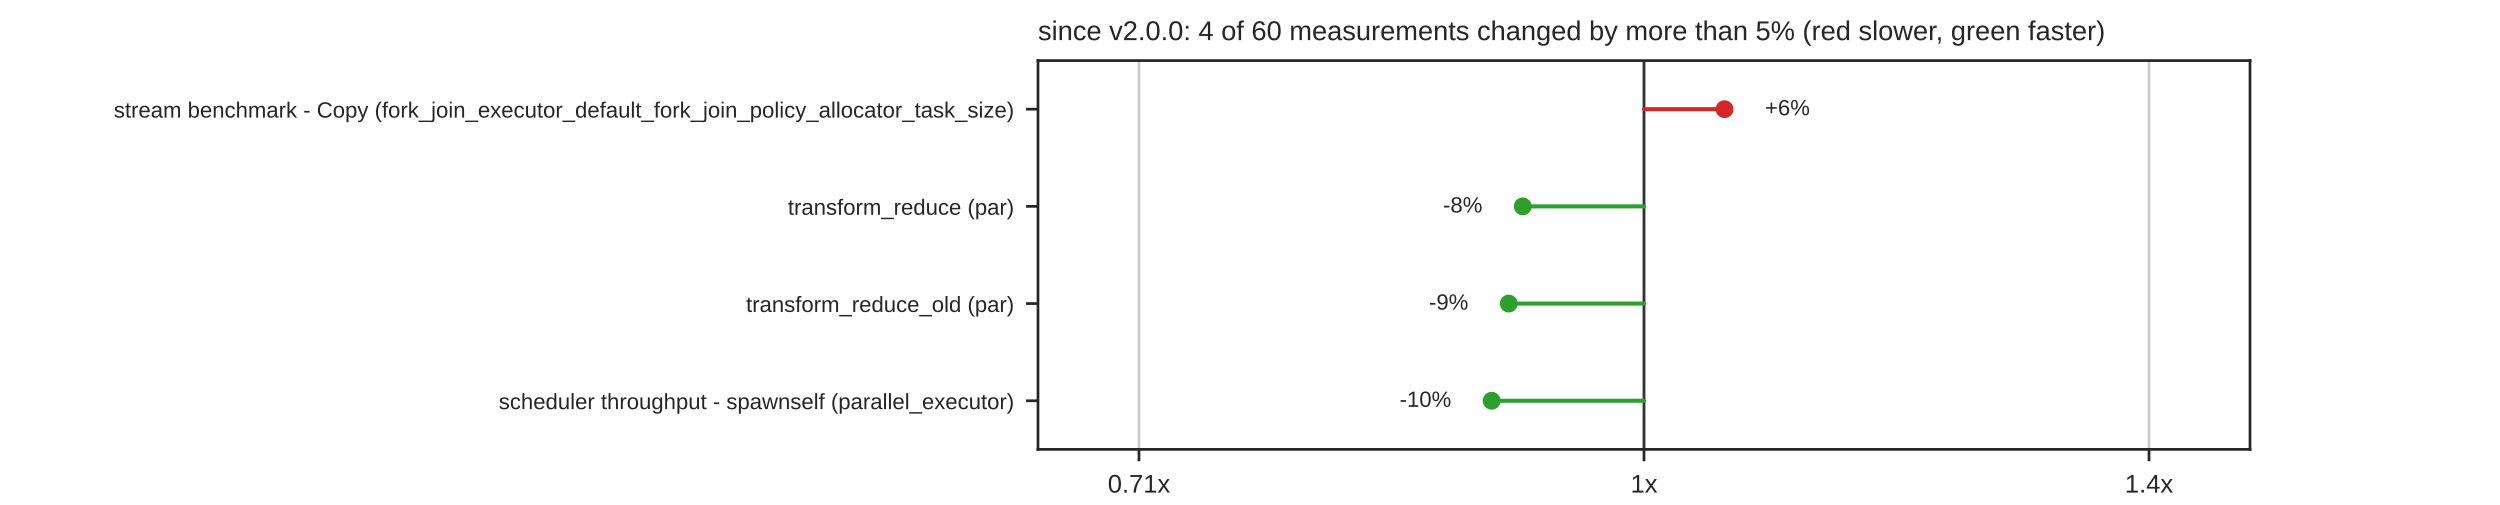
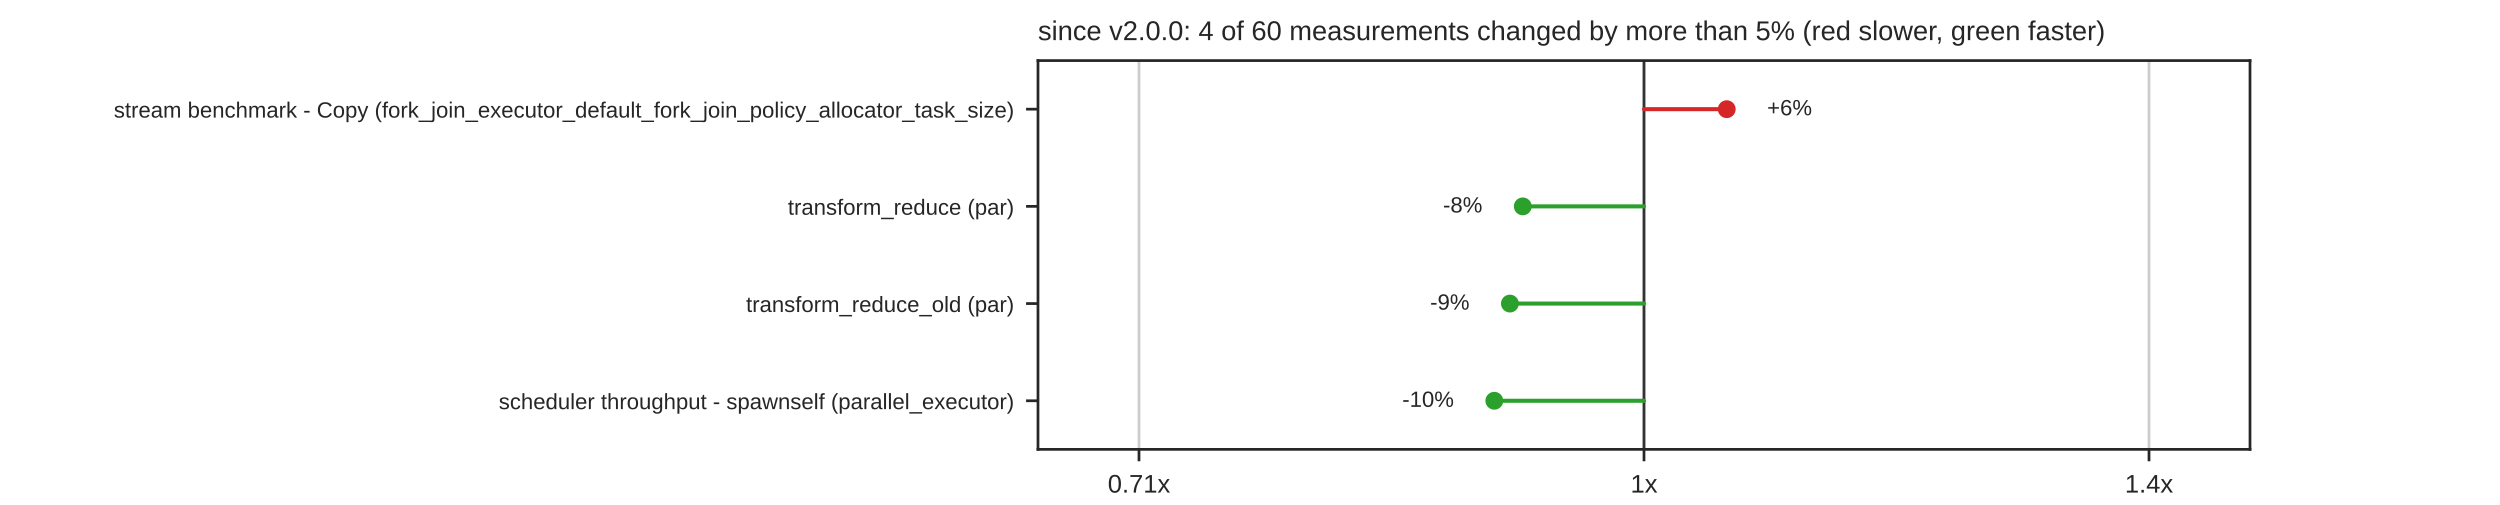
<svg xmlns="http://www.w3.org/2000/svg" xmlns:xlink="http://www.w3.org/1999/xlink" width="734.4pt" height="148.32pt" viewBox="0 0 734.4 148.32" version="1.1">
  <defs>
    <style type="text/css">*{stroke-linejoin: round; stroke-linecap: butt}</style>
  </defs>
  <g id="figure_1">
    <g id="patch_1">
      <path d="M 0 148.32  L 734.4 148.32  L 734.4 0  L 0 0  z " style="fill: #ffffff" />
    </g>
    <g id="axes_1">
      <g id="patch_2">
        <path d="M 304.92 132.005  L 660.96 132.005  L 660.96 17.798  L 304.92 17.798  z " style="fill: #ffffff" />
      </g>
      <g id="matplotlib.axis_1">
        <g id="xtick_1">
          <g id="line2d_1">
            <path d="M 334.59 132.005  L 334.59 17.798  " clip-path="url(#p85da25dd6e)" style="fill: none; stroke: #cccccc; stroke-width: 0.8; stroke-linecap: round" />
          </g>
          <g id="line2d_2">
            <defs>
              <path id="mdfc5214045" d="M 0 0  L 0 3.5  " style="stroke: #262626; stroke-width: 0.8" />
            </defs>
            <g>
              <use xlink:href="#mdfc5214045" x="334.59" y="132.005" style="fill: #262626; stroke: #262626; stroke-width: 0.8" />
            </g>
          </g>
          <g id="text_1">
            <text style="fill: #262626; font: 7.5px 'Arial', 'DejaVu Sans', 'Liberation Sans', 'Bitstream Vera Sans', sans-serif; text-anchor: middle" x="334.59" y="144.704" transform="rotate(-0 334.59 144.7036)">0.71x</text>
          </g>
        </g>
        <g id="xtick_2">
          <g id="line2d_3">
            <path d="M 482.94 132.005  L 482.94 17.798  " clip-path="url(#p85da25dd6e)" style="fill: none; stroke: #cccccc; stroke-width: 0.8; stroke-linecap: round" />
          </g>
          <g id="line2d_4">
            <g>
              <use xlink:href="#mdfc5214045" x="482.94" y="132.005" style="fill: #262626; stroke: #262626; stroke-width: 0.8" />
            </g>
          </g>
          <g id="text_2">
            <text style="fill: #262626; font: 7.5px 'Arial', 'DejaVu Sans', 'Liberation Sans', 'Bitstream Vera Sans', sans-serif; text-anchor: middle" x="482.94" y="144.704" transform="rotate(-0 482.94 144.7036)">1x</text>
          </g>
        </g>
        <g id="xtick_3">
          <g id="line2d_5">
            <path d="M 631.29 132.005  L 631.29 17.798  " clip-path="url(#p85da25dd6e)" style="fill: none; stroke: #cccccc; stroke-width: 0.8; stroke-linecap: round" />
          </g>
          <g id="line2d_6">
            <g>
              <use xlink:href="#mdfc5214045" x="631.29" y="132.005" style="fill: #262626; stroke: #262626; stroke-width: 0.8" />
            </g>
          </g>
          <g id="text_3">
            <text style="fill: #262626; font: 7.5px 'Arial', 'DejaVu Sans', 'Liberation Sans', 'Bitstream Vera Sans', sans-serif; text-anchor: middle" x="631.29" y="144.704" transform="rotate(-0 631.29 144.7036)">1.4x</text>
          </g>
        </g>
      </g>
      <g id="matplotlib.axis_2">
        <g id="ytick_1">
          <g id="line2d_7">
            <defs>
              <path id="m414165cd4d" d="M 0 0  L -3.5 0  " style="stroke: #262626; stroke-width: 0.8" />
            </defs>
            <g>
              <use xlink:href="#m414165cd4d" x="304.92" y="32.074" style="fill: #262626; stroke: #262626; stroke-width: 0.8" />
            </g>
          </g>
          <g id="text_4">
            <text style="fill: #262626; font: 6.5px 'Arial', 'DejaVu Sans', 'Liberation Sans', 'Bitstream Vera Sans', sans-serif; text-anchor: end" x="297.92" y="34.544" transform="rotate(-0 297.92 34.54369)">stream benchmark - Copy (fork_join_executor_default_fork_join_policy_allocator_task_size)</text>
          </g>
        </g>
        <g id="ytick_2">
          <g id="line2d_8">
            <g>
              <use xlink:href="#m414165cd4d" x="304.92" y="60.626" style="fill: #262626; stroke: #262626; stroke-width: 0.8" />
            </g>
          </g>
          <g id="text_5">
            <text style="fill: #262626; font: 6.5px 'Arial', 'DejaVu Sans', 'Liberation Sans', 'Bitstream Vera Sans', sans-serif; text-anchor: end" x="297.92" y="63.095" transform="rotate(-0 297.92 63.09529)">transform_reduce (par)</text>
          </g>
        </g>
        <g id="ytick_3">
          <g id="line2d_9">
            <g>
              <use xlink:href="#m414165cd4d" x="304.92" y="89.177" style="fill: #262626; stroke: #262626; stroke-width: 0.8" />
            </g>
          </g>
          <g id="text_6">
            <text style="fill: #262626; font: 6.5px 'Arial', 'DejaVu Sans', 'Liberation Sans', 'Bitstream Vera Sans', sans-serif; text-anchor: end" x="297.92" y="91.647" transform="rotate(-0 297.92 91.64689)">transform_reduce_old (par)</text>
          </g>
        </g>
        <g id="ytick_4">
          <g id="line2d_10">
            <g>
              <use xlink:href="#m414165cd4d" x="304.92" y="117.729" style="fill: #262626; stroke: #262626; stroke-width: 0.8" />
            </g>
          </g>
          <g id="text_7">
            <text style="fill: #262626; font: 6.5px 'Arial', 'DejaVu Sans', 'Liberation Sans', 'Bitstream Vera Sans', sans-serif; text-anchor: end" x="297.92" y="120.198" transform="rotate(-0 297.92 120.1985)">scheduler throughput - spawnself (parallel_executor)</text>
          </g>
        </g>
      </g>
      <g id="line2d_11">
        <path d="M 482.94 132.005  L 482.94 17.798  " clip-path="url(#p85da25dd6e)" style="fill: none; stroke: #333333; stroke-width: 0.8; stroke-linecap: round" />
      </g>
      <g id="line2d_12">
-         <path d="M 482.94 32.074  L 506.611 32.074  " clip-path="url(#p85da25dd6e)" style="fill: none; stroke: #d62728; stroke-width: 1.2; stroke-linecap: round" />
+         <path d="M 482.94 32.074  L 507.246 32.074  " clip-path="url(#p85da25dd6e)" style="fill: none; stroke: #d62728; stroke-width: 1.2; stroke-linecap: round" />
      </g>
      <g id="line2d_13">
        <path d="M 482.94 60.626  L 447.333 60.626  " clip-path="url(#p85da25dd6e)" style="fill: none; stroke: #2ca02c; stroke-width: 1.2; stroke-linecap: round" />
      </g>
      <g id="line2d_14">
-         <path d="M 482.94 89.177  L 443.212 89.177  " clip-path="url(#p85da25dd6e)" style="fill: none; stroke: #2ca02c; stroke-width: 1.2; stroke-linecap: round" />
+         <path d="M 482.94 89.177  L 443.549 89.177  " clip-path="url(#p85da25dd6e)" style="fill: none; stroke: #2ca02c; stroke-width: 1.2; stroke-linecap: round" />
      </g>
      <g id="line2d_15">
-         <path d="M 482.94 117.729  L 438.195 117.729  " clip-path="url(#p85da25dd6e)" style="fill: none; stroke: #2ca02c; stroke-width: 1.2; stroke-linecap: round" />
+         <path d="M 482.94 117.729  L 438.972 117.729  " clip-path="url(#p85da25dd6e)" style="fill: none; stroke: #2ca02c; stroke-width: 1.2; stroke-linecap: round" />
      </g>
      <g id="patch_3">
        <path d="M 304.92 132.005  L 304.92 17.798  " style="fill: none; stroke: #262626; stroke-width: 0.8; stroke-linejoin: miter; stroke-linecap: square" />
      </g>
      <g id="patch_4">
        <path d="M 660.96 132.005  L 660.96 17.798  " style="fill: none; stroke: #262626; stroke-width: 0.8; stroke-linejoin: miter; stroke-linecap: square" />
      </g>
      <g id="patch_5">
        <path d="M 304.92 132.005  L 660.96 132.005  " style="fill: none; stroke: #262626; stroke-width: 0.8; stroke-linejoin: miter; stroke-linecap: square" />
      </g>
      <g id="patch_6">
        <path d="M 304.92 17.798  L 660.96 17.798  " style="fill: none; stroke: #262626; stroke-width: 0.8; stroke-linejoin: miter; stroke-linecap: square" />
      </g>
      <g id="PathCollection_1">
        <defs>
          <path id="m8968767a60" d="M 0 2.121  C 0.563 2.121 1.102 1.898 1.5 1.5  C 1.898 1.102 2.121 0.563 2.121 0  C 2.121 -0.563 1.898 -1.102 1.5 -1.5  C 1.102 -1.898 0.563 -2.121 0 -2.121  C -0.563 -2.121 -1.102 -1.898 -1.5 -1.5  C -1.898 -1.102 -2.121 -0.563 -2.121 0  C -2.121 0.563 -1.898 1.102 -1.5 1.5  C -1.102 1.898 -0.563 2.121 0 2.121  z " style="stroke: #d62728" />
        </defs>
        <g clip-path="url(#p85da25dd6e)">
-           <use xlink:href="#m8968767a60" x="506.611" y="32.074" style="fill: #d62728; stroke: #d62728" />
+           <use xlink:href="#m8968767a60" x="507.246" y="32.074" style="fill: #d62728; stroke: #d62728" />
        </g>
      </g>
      <g id="text_8">
-         <text style="fill: #262626; font: 6.5px 'Arial', 'DejaVu Sans', 'Liberation Sans', 'Bitstream Vera Sans', sans-serif; text-anchor: start" x="518.479" y="33.868" transform="rotate(-0 518.4787 33.86779)">+6%</text>
+         <text style="fill: #262626; font: 6.5px 'Arial', 'DejaVu Sans', 'Liberation Sans', 'Bitstream Vera Sans', sans-serif; text-anchor: start" x="519.114" y="33.868" transform="rotate(-0 519.1138 33.86779)">+6%</text>
      </g>
      <g id="PathCollection_2">
        <defs>
          <path id="m7978cd0e5a" d="M 0 2.121  C 0.563 2.121 1.102 1.898 1.5 1.5  C 1.898 1.102 2.121 0.563 2.121 0  C 2.121 -0.563 1.898 -1.102 1.5 -1.5  C 1.102 -1.898 0.563 -2.121 0 -2.121  C -0.563 -2.121 -1.102 -1.898 -1.5 -1.5  C -1.898 -1.102 -2.121 -0.563 -2.121 0  C -2.121 0.563 -1.898 1.102 -1.5 1.5  C -1.102 1.898 -0.563 2.121 0 2.121  z " style="stroke: #2ca02c" />
        </defs>
        <g clip-path="url(#p85da25dd6e)">
          <use xlink:href="#m7978cd0e5a" x="447.333" y="60.626" style="fill: #2ca02c; stroke: #2ca02c" />
        </g>
      </g>
      <g id="text_9">
        <text style="fill: #262626; font: 6.5px 'Arial', 'DejaVu Sans', 'Liberation Sans', 'Bitstream Vera Sans', sans-serif; text-anchor: end" x="435.465" y="62.419" transform="rotate(-0 435.4649 62.41939)">-8%</text>
      </g>
      <g id="PathCollection_3">
        <g clip-path="url(#p85da25dd6e)">
-           <use xlink:href="#m7978cd0e5a" x="443.212" y="89.177" style="fill: #2ca02c; stroke: #2ca02c" />
+           <use xlink:href="#m7978cd0e5a" x="443.549" y="89.177" style="fill: #2ca02c; stroke: #2ca02c" />
        </g>
      </g>
      <g id="text_10">
-         <text style="fill: #262626; font: 6.5px 'Arial', 'DejaVu Sans', 'Liberation Sans', 'Bitstream Vera Sans', sans-serif; text-anchor: end" x="431.344" y="90.971" transform="rotate(-0 431.3444 90.97099)">-9%</text>
+         <text style="fill: #262626; font: 6.5px 'Arial', 'DejaVu Sans', 'Liberation Sans', 'Bitstream Vera Sans', sans-serif; text-anchor: end" x="431.681" y="90.971" transform="rotate(-0 431.6812 90.97099)">-9%</text>
      </g>
      <g id="PathCollection_4">
        <g clip-path="url(#p85da25dd6e)">
-           <use xlink:href="#m7978cd0e5a" x="438.195" y="117.729" style="fill: #2ca02c; stroke: #2ca02c" />
+           <use xlink:href="#m7978cd0e5a" x="438.972" y="117.729" style="fill: #2ca02c; stroke: #2ca02c" />
        </g>
      </g>
      <g id="text_11">
-         <text style="fill: #262626; font: 6.5px 'Arial', 'DejaVu Sans', 'Liberation Sans', 'Bitstream Vera Sans', sans-serif; text-anchor: end" x="426.327" y="119.523" transform="rotate(-0 426.327 119.5226)">-10%</text>
+         <text style="fill: #262626; font: 6.5px 'Arial', 'DejaVu Sans', 'Liberation Sans', 'Bitstream Vera Sans', sans-serif; text-anchor: end" x="427.104" y="119.523" transform="rotate(-0 427.1038 119.5226)">-10%</text>
      </g>
      <g id="text_12">
        <text style="fill: #262626; font: 8px 'Arial', 'DejaVu Sans', 'Liberation Sans', 'Bitstream Vera Sans', sans-serif; text-anchor: start" x="304.92" y="11.798" transform="rotate(-0 304.92 11.7984)">since v2.0.0: 4 of 60 measurements changed by more than 5% (red slower, green faster)</text>
      </g>
    </g>
  </g>
  <defs>
    <clipPath id="p85da25dd6e">
      <rect x="304.92" y="17.798" width="356.04" height="114.206" />
    </clipPath>
  </defs>
</svg>
